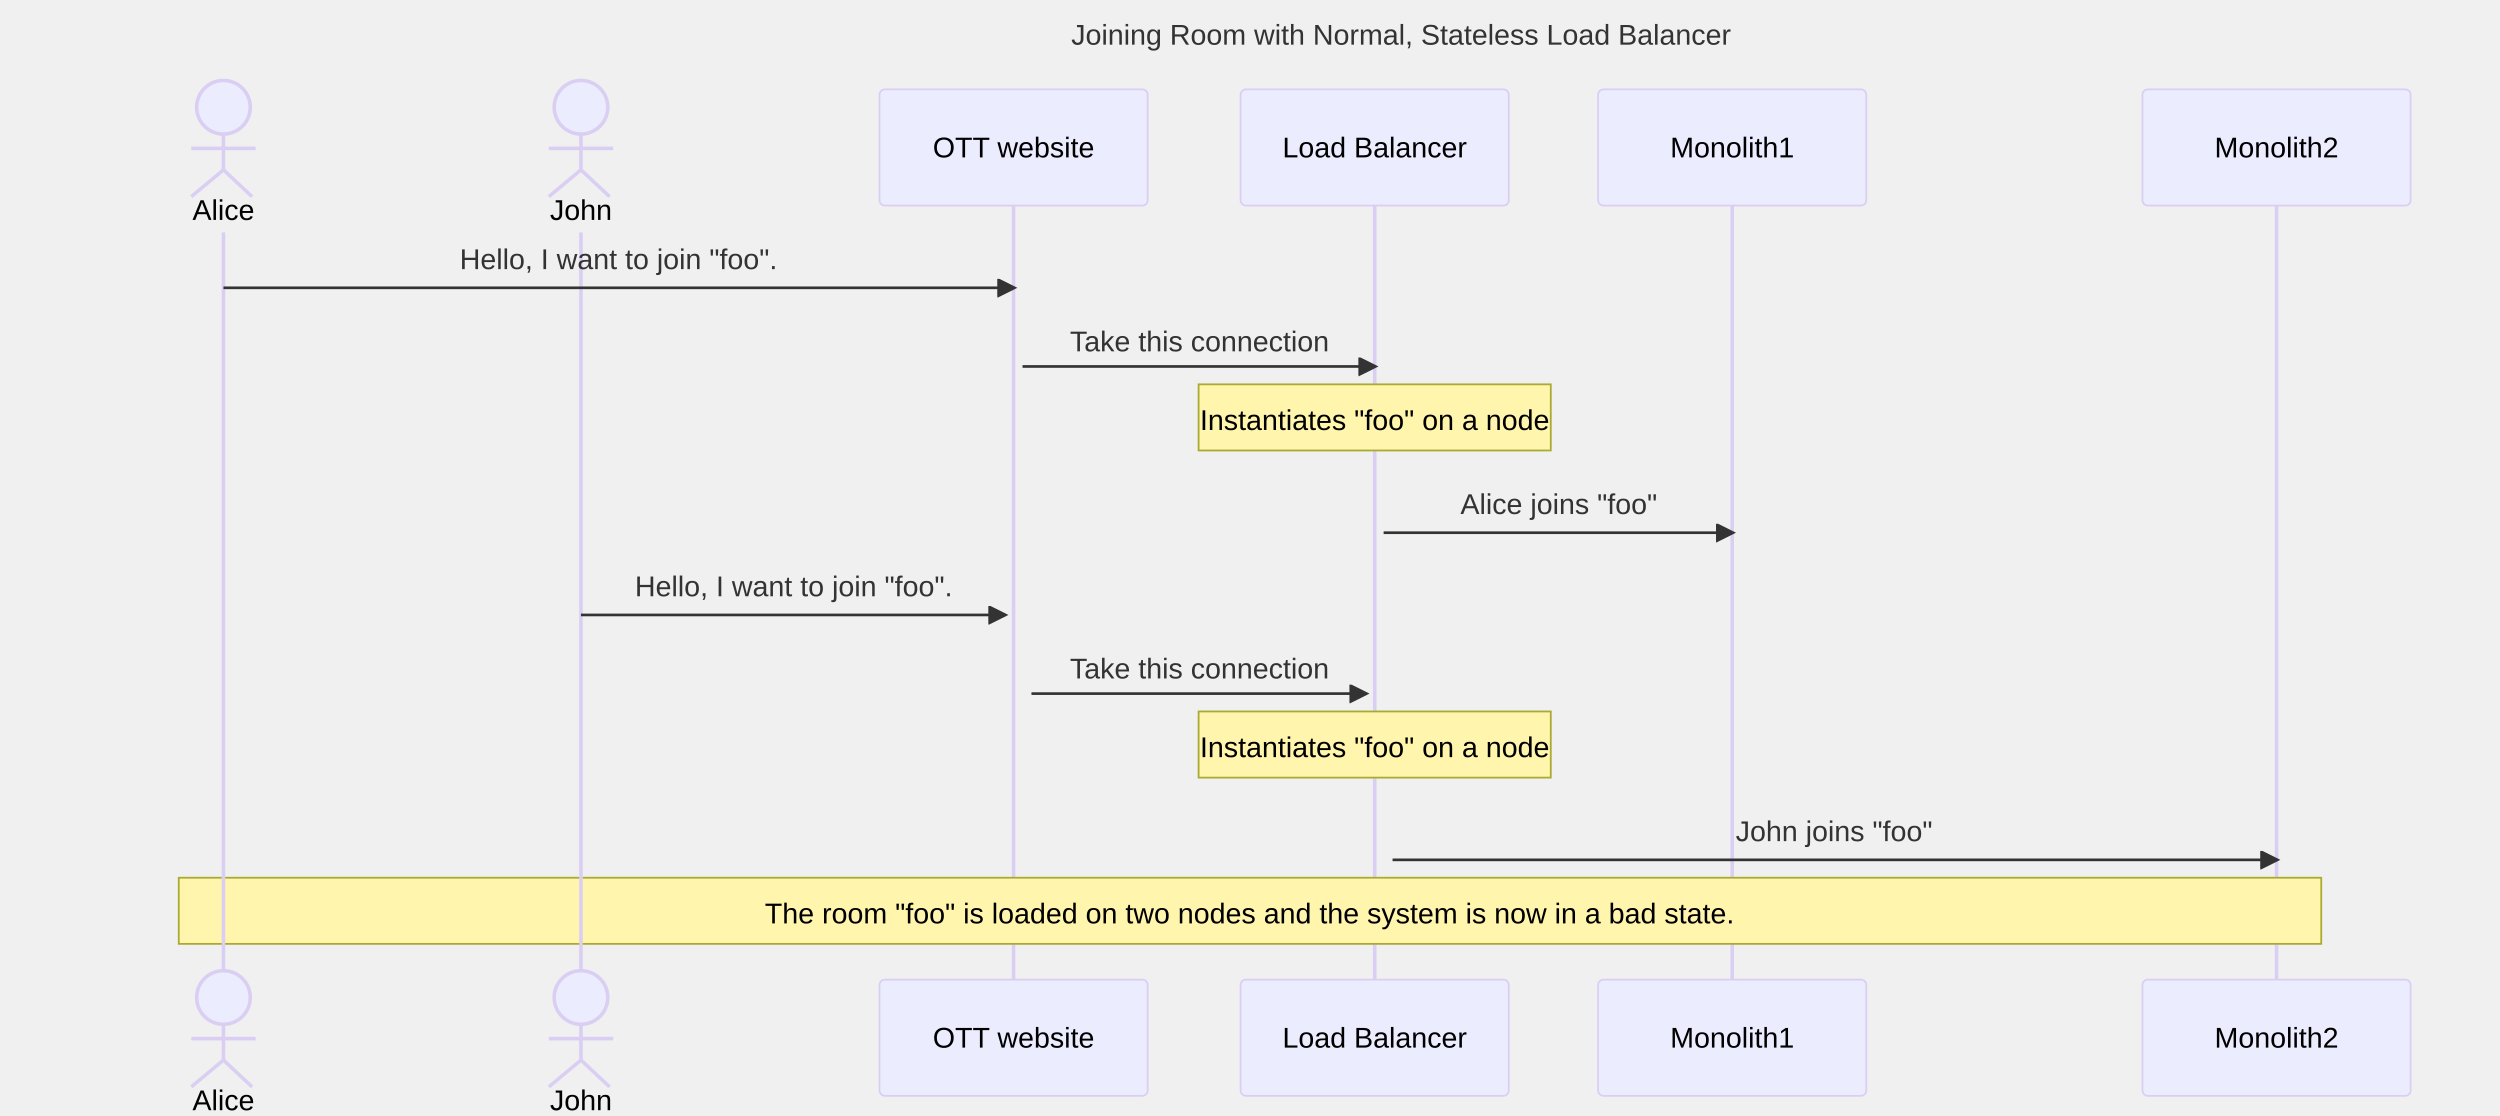
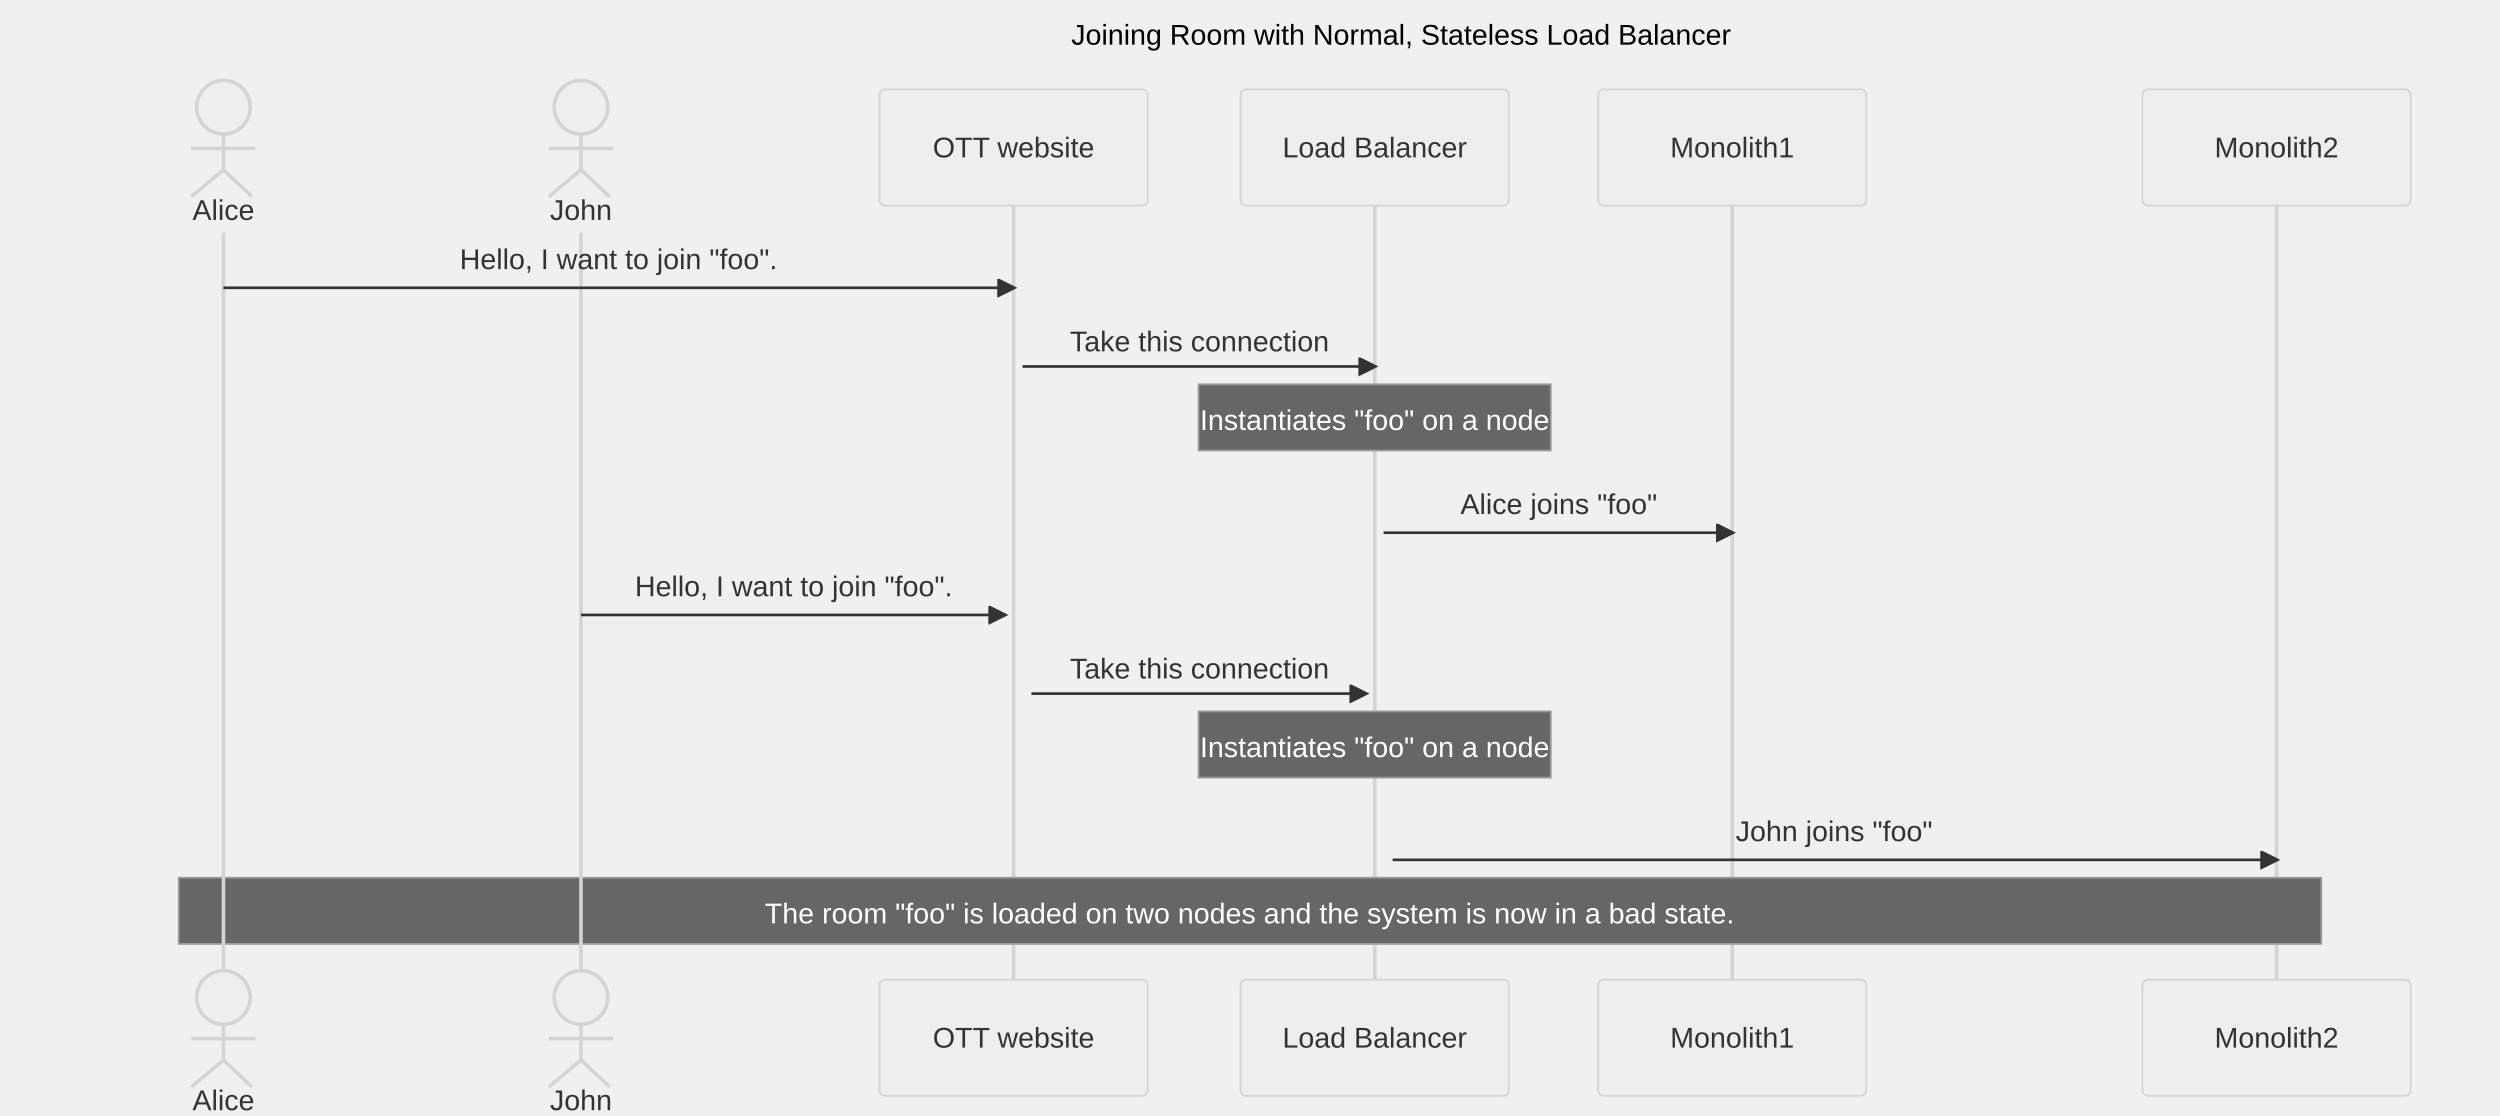
<svg xmlns="http://www.w3.org/2000/svg" aria-labelledby="chart-title-my-svg" aria-roledescription="sequence" role="graphics-document document" viewBox="-50 -50 1398.5 624" style="max-width: 1398.5px; background-color: white;" width="100%" id="my-svg">
  <g>
    <rect class="actor" ry="3" rx="3" height="65" width="150" stroke="#666" fill="#eaeaea" y="498" x="1148.5" />
    <text style="text-anchor: middle; font-size: 16px; font-weight: 400;" class="actor" alignment-baseline="central" dominant-baseline="central" y="530.5" x="1223.5">
      <tspan dy="0" x="1223.5">Monolith2</tspan>
    </text>
  </g>
  <g>
    <rect class="actor" ry="3" rx="3" height="65" width="150" stroke="#666" fill="#eaeaea" y="498" x="844" />
    <text style="text-anchor: middle; font-size: 16px; font-weight: 400;" class="actor" alignment-baseline="central" dominant-baseline="central" y="530.5" x="919">
      <tspan dy="0" x="919">Monolith1</tspan>
    </text>
  </g>
  <g>
    <rect class="actor" ry="3" rx="3" height="65" width="150" stroke="#666" fill="#eaeaea" y="498" x="644" />
    <text style="text-anchor: middle; font-size: 16px; font-weight: 400;" class="actor" alignment-baseline="central" dominant-baseline="central" y="530.5" x="719">
      <tspan dy="0" x="719">Load Balancer</tspan>
    </text>
  </g>
  <g>
    <rect class="actor" ry="3" rx="3" height="65" width="150" stroke="#666" fill="#eaeaea" y="498" x="442" />
    <text style="text-anchor: middle; font-size: 16px; font-weight: 400;" class="actor" alignment-baseline="central" dominant-baseline="central" y="530.5" x="517">
      <tspan dy="0" x="517">OTT website</tspan>
    </text>
  </g>
  <g>
    <line stroke="#999" stroke-width="0.5px" class="200" y2="498" x2="1223.5" y1="5" x1="1223.5" id="actor5" />
    <g id="root-5">
      <rect class="actor" ry="3" rx="3" height="65" width="150" stroke="#666" fill="#eaeaea" y="0" x="1148.5" />
      <text style="text-anchor: middle; font-size: 16px; font-weight: 400;" class="actor" alignment-baseline="central" dominant-baseline="central" y="32.5" x="1223.5">
        <tspan dy="0" x="1223.5">Monolith2</tspan>
      </text>
    </g>
  </g>
  <g>
    <line stroke="#999" stroke-width="0.5px" class="200" y2="498" x2="919" y1="5" x1="919" id="actor4" />
    <g id="root-4">
      <rect class="actor" ry="3" rx="3" height="65" width="150" stroke="#666" fill="#eaeaea" y="0" x="844" />
      <text style="text-anchor: middle; font-size: 16px; font-weight: 400;" class="actor" alignment-baseline="central" dominant-baseline="central" y="32.5" x="919">
        <tspan dy="0" x="919">Monolith1</tspan>
      </text>
    </g>
  </g>
  <g>
    <line stroke="#999" stroke-width="0.5px" class="200" y2="498" x2="719" y1="5" x1="719" id="actor3" />
    <g id="root-3">
      <rect class="actor" ry="3" rx="3" height="65" width="150" stroke="#666" fill="#eaeaea" y="0" x="644" />
      <text style="text-anchor: middle; font-size: 16px; font-weight: 400;" class="actor" alignment-baseline="central" dominant-baseline="central" y="32.5" x="719">
        <tspan dy="0" x="719">Load Balancer</tspan>
      </text>
    </g>
  </g>
  <g>
    <line stroke="#999" stroke-width="0.5px" class="200" y2="498" x2="517" y1="5" x1="517" id="actor2" />
    <g id="root-2">
      <rect class="actor" ry="3" rx="3" height="65" width="150" stroke="#666" fill="#eaeaea" y="0" x="442" />
      <text style="text-anchor: middle; font-size: 16px; font-weight: 400;" class="actor" alignment-baseline="central" dominant-baseline="central" y="32.5" x="517">
        <tspan dy="0" x="517">OTT website</tspan>
      </text>
    </g>
  </g>
-   <style>#my-svg{font-family:"trebuchet ms",verdana,arial,sans-serif;font-size:16px;fill:#333;}#my-svg .error-icon{fill:#552222;}#my-svg .error-text{fill:#552222;stroke:#552222;}#my-svg .edge-thickness-normal{stroke-width:2px;}#my-svg .edge-thickness-thick{stroke-width:3.5px;}#my-svg .edge-pattern-solid{stroke-dasharray:0;}#my-svg .edge-pattern-dashed{stroke-dasharray:3;}#my-svg .edge-pattern-dotted{stroke-dasharray:2;}#my-svg .marker{fill:#333333;stroke:#333333;}#my-svg .marker.cross{stroke:#333333;}#my-svg svg{font-family:"trebuchet ms",verdana,arial,sans-serif;font-size:16px;}#my-svg .actor{stroke:hsl(259.626, 59.777%, 87.902%);fill:#ECECFF;}#my-svg text.actor&gt;tspan{fill:black;stroke:none;}#my-svg .actor-line{stroke:grey;}#my-svg .messageLine0{stroke-width:1.5;stroke-dasharray:none;stroke:#333;}#my-svg .messageLine1{stroke-width:1.5;stroke-dasharray:2,2;stroke:#333;}#my-svg #arrowhead path{fill:#333;stroke:#333;}#my-svg .sequenceNumber{fill:white;}#my-svg #sequencenumber{fill:#333;}#my-svg #crosshead path{fill:#333;stroke:#333;}#my-svg .messageText{fill:#333;stroke:none;}#my-svg .labelBox{stroke:hsl(259.626, 59.777%, 87.902%);fill:#ECECFF;}#my-svg .labelText,#my-svg .labelText&gt;tspan{fill:black;stroke:none;}#my-svg .loopText,#my-svg .loopText&gt;tspan{fill:black;stroke:none;}#my-svg .loopLine{stroke-width:2px;stroke-dasharray:2,2;stroke:hsl(259.626, 59.777%, 87.902%);fill:hsl(259.626, 59.777%, 87.902%);}#my-svg .note{stroke:#aaaa33;fill:#fff5ad;}#my-svg .noteText,#my-svg .noteText&gt;tspan{fill:black;stroke:none;}#my-svg .activation0{fill:#f4f4f4;stroke:#666;}#my-svg .activation1{fill:#f4f4f4;stroke:#666;}#my-svg .activation2{fill:#f4f4f4;stroke:#666;}#my-svg .actorPopupMenu{position:absolute;}#my-svg .actorPopupMenuPanel{position:absolute;fill:#ECECFF;box-shadow:0px 8px 16px 0px rgba(0,0,0,0.2);filter:drop-shadow(3px 5px 2px rgb(0 0 0 / 0.4));}#my-svg .actor-man line{stroke:hsl(259.626, 59.777%, 87.902%);fill:#ECECFF;}#my-svg .actor-man circle,#my-svg line{stroke:hsl(259.626, 59.777%, 87.902%);fill:#ECECFF;stroke-width:2px;}#my-svg :root{--mermaid-font-family:"trebuchet ms",verdana,arial,sans-serif;}</style>
+   <style>#my-svg{font-family:"trebuchet ms",verdana,arial,sans-serif;font-size:16px;fill:#000000;}#my-svg .error-icon{fill:#552222;}#my-svg .error-text{fill:#552222;stroke:#552222;}#my-svg .edge-thickness-normal{stroke-width:2px;}#my-svg .edge-thickness-thick{stroke-width:3.5px;}#my-svg .edge-pattern-solid{stroke-dasharray:0;}#my-svg .edge-pattern-dashed{stroke-dasharray:3;}#my-svg .edge-pattern-dotted{stroke-dasharray:2;}#my-svg .marker{fill:#666;stroke:#666;}#my-svg .marker.cross{stroke:#666;}#my-svg svg{font-family:"trebuchet ms",verdana,arial,sans-serif;font-size:16px;}#my-svg .actor{stroke:hsl(0, 0%, 83%);fill:#eee;}#my-svg text.actor&gt;tspan{fill:#333;stroke:none;}#my-svg .actor-line{stroke:#666;}#my-svg .messageLine0{stroke-width:1.5;stroke-dasharray:none;stroke:#333;}#my-svg .messageLine1{stroke-width:1.5;stroke-dasharray:2,2;stroke:#333;}#my-svg #arrowhead path{fill:#333;stroke:#333;}#my-svg .sequenceNumber{fill:white;}#my-svg #sequencenumber{fill:#333;}#my-svg #crosshead path{fill:#333;stroke:#333;}#my-svg .messageText{fill:#333;stroke:none;}#my-svg .labelBox{stroke:hsl(0, 0%, 83%);fill:#eee;}#my-svg .labelText,#my-svg .labelText&gt;tspan{fill:#333;stroke:none;}#my-svg .loopText,#my-svg .loopText&gt;tspan{fill:#333;stroke:none;}#my-svg .loopLine{stroke-width:2px;stroke-dasharray:2,2;stroke:hsl(0, 0%, 83%);fill:hsl(0, 0%, 83%);}#my-svg .note{stroke:#999;fill:#666;}#my-svg .noteText,#my-svg .noteText&gt;tspan{fill:#fff;stroke:none;}#my-svg .activation0{fill:#f4f4f4;stroke:#666;}#my-svg .activation1{fill:#f4f4f4;stroke:#666;}#my-svg .activation2{fill:#f4f4f4;stroke:#666;}#my-svg .actorPopupMenu{position:absolute;}#my-svg .actorPopupMenuPanel{position:absolute;fill:#eee;box-shadow:0px 8px 16px 0px rgba(0,0,0,0.2);filter:drop-shadow(3px 5px 2px rgb(0 0 0 / 0.4));}#my-svg .actor-man line{stroke:hsl(0, 0%, 83%);fill:#eee;}#my-svg .actor-man circle,#my-svg line{stroke:hsl(0, 0%, 83%);fill:#eee;stroke-width:2px;}#my-svg :root{--mermaid-font-family:"trebuchet ms",verdana,arial,sans-serif;}</style>
  <g />
  <defs>
    <symbol height="24" width="24" id="computer">
      <path d="M2 2v13h20v-13h-20zm18 11h-16v-9h16v9zm-10.228 6l.466-1h3.524l.467 1h-4.457zm14.228 3h-24l2-6h2.104l-1.33 4h18.45l-1.297-4h2.073l2 6zm-5-10h-14v-7h14v7z" transform="scale(.5)" />
    </symbol>
  </defs>
  <defs>
    <symbol clip-rule="evenodd" fill-rule="evenodd" id="database">
      <path d="M12.258.001l.256.004.255.005.253.008.251.01.249.012.247.015.246.016.242.019.241.02.239.023.236.024.233.027.231.028.229.031.225.032.223.034.22.036.217.038.214.04.211.041.208.043.205.045.201.046.198.048.194.05.191.051.187.053.183.054.18.056.175.057.172.059.168.06.163.061.16.063.155.064.15.066.074.033.073.033.071.034.07.034.069.035.068.035.067.035.066.035.064.036.064.036.062.036.06.036.06.037.058.037.058.037.055.038.055.038.053.038.052.038.051.039.05.039.048.039.047.039.045.04.044.04.043.04.041.04.04.041.039.041.037.041.036.041.034.041.033.042.032.042.03.042.029.042.027.042.026.043.024.043.023.043.021.043.02.043.018.044.017.043.015.044.013.044.012.044.011.045.009.044.007.045.006.045.004.045.002.045.001.045v17l-.001.045-.002.045-.004.045-.006.045-.007.045-.009.044-.011.045-.012.044-.013.044-.015.044-.017.043-.018.044-.02.043-.021.043-.023.043-.024.043-.026.043-.027.042-.029.042-.03.042-.032.042-.033.042-.034.041-.036.041-.037.041-.039.041-.04.041-.041.04-.043.04-.044.04-.045.04-.047.039-.048.039-.05.039-.051.039-.052.038-.053.038-.055.038-.055.038-.058.037-.058.037-.06.037-.06.036-.062.036-.064.036-.064.036-.066.035-.067.035-.068.035-.069.035-.07.034-.071.034-.073.033-.074.033-.15.066-.155.064-.16.063-.163.061-.168.06-.172.059-.175.057-.18.056-.183.054-.187.053-.191.051-.194.05-.198.048-.201.046-.205.045-.208.043-.211.041-.214.04-.217.038-.22.036-.223.034-.225.032-.229.031-.231.028-.233.027-.236.024-.239.023-.241.02-.242.019-.246.016-.247.015-.249.012-.251.01-.253.008-.255.005-.256.004-.258.001-.258-.001-.256-.004-.255-.005-.253-.008-.251-.01-.249-.012-.247-.015-.245-.016-.243-.019-.241-.02-.238-.023-.236-.024-.234-.027-.231-.028-.228-.031-.226-.032-.223-.034-.22-.036-.217-.038-.214-.04-.211-.041-.208-.043-.204-.045-.201-.046-.198-.048-.195-.05-.19-.051-.187-.053-.184-.054-.179-.056-.176-.057-.172-.059-.167-.06-.164-.061-.159-.063-.155-.064-.151-.066-.074-.033-.072-.033-.072-.034-.07-.034-.069-.035-.068-.035-.067-.035-.066-.035-.064-.036-.063-.036-.062-.036-.061-.036-.06-.037-.058-.037-.057-.037-.056-.038-.055-.038-.053-.038-.052-.038-.051-.039-.049-.039-.049-.039-.046-.039-.046-.04-.044-.04-.043-.04-.041-.04-.04-.041-.039-.041-.037-.041-.036-.041-.034-.041-.033-.042-.032-.042-.03-.042-.029-.042-.027-.042-.026-.043-.024-.043-.023-.043-.021-.043-.02-.043-.018-.044-.017-.043-.015-.044-.013-.044-.012-.044-.011-.045-.009-.044-.007-.045-.006-.045-.004-.045-.002-.045-.001-.045v-17l.001-.045.002-.045.004-.045.006-.045.007-.045.009-.044.011-.045.012-.044.013-.044.015-.044.017-.043.018-.044.02-.043.021-.043.023-.043.024-.043.026-.043.027-.042.029-.042.03-.042.032-.042.033-.042.034-.041.036-.041.037-.041.039-.041.04-.041.041-.04.043-.04.044-.04.046-.04.046-.039.049-.039.049-.039.051-.039.052-.038.053-.038.055-.038.056-.038.057-.037.058-.037.06-.037.061-.036.062-.036.063-.036.064-.036.066-.035.067-.035.068-.035.069-.035.07-.034.072-.034.072-.033.074-.033.151-.066.155-.064.159-.063.164-.061.167-.06.172-.059.176-.057.179-.056.184-.054.187-.053.19-.051.195-.05.198-.048.201-.046.204-.045.208-.043.211-.041.214-.04.217-.038.22-.036.223-.034.226-.032.228-.031.231-.028.234-.027.236-.024.238-.023.241-.02.243-.019.245-.016.247-.015.249-.012.251-.01.253-.008.255-.005.256-.004.258-.001.258.001zm-9.258 20.499v.01l.001.021.003.021.004.022.005.021.006.022.007.022.009.023.01.022.011.023.012.023.013.023.015.023.016.024.017.023.018.024.019.024.021.024.022.025.023.024.024.025.052.049.056.05.061.051.066.051.07.051.075.051.079.052.084.052.088.052.092.052.097.052.102.051.105.052.11.052.114.051.119.051.123.051.127.05.131.05.135.05.139.048.144.049.147.047.152.047.155.047.16.045.163.045.167.043.171.043.176.041.178.041.183.039.187.039.19.037.194.035.197.035.202.033.204.031.209.03.212.029.216.027.219.025.222.024.226.021.23.02.233.018.236.016.24.015.243.012.246.01.249.008.253.005.256.004.259.001.26-.001.257-.004.254-.005.25-.008.247-.011.244-.012.241-.014.237-.016.233-.018.231-.021.226-.021.224-.024.22-.026.216-.027.212-.028.21-.031.205-.031.202-.034.198-.034.194-.036.191-.037.187-.039.183-.04.179-.04.175-.042.172-.043.168-.044.163-.045.16-.046.155-.046.152-.047.148-.048.143-.049.139-.049.136-.05.131-.05.126-.05.123-.051.118-.052.114-.051.11-.052.106-.052.101-.052.096-.052.092-.052.088-.053.083-.051.079-.052.074-.052.07-.051.065-.051.06-.051.056-.05.051-.05.023-.024.023-.025.021-.024.02-.024.019-.024.018-.024.017-.024.015-.023.014-.024.013-.023.012-.023.01-.023.01-.022.008-.022.006-.022.006-.022.004-.022.004-.021.001-.021.001-.021v-4.127l-.077.055-.08.053-.083.054-.085.053-.087.052-.09.052-.093.051-.095.05-.097.05-.1.049-.102.049-.105.048-.106.047-.109.047-.111.046-.114.045-.115.045-.118.044-.12.043-.122.042-.124.042-.126.041-.128.04-.13.04-.132.038-.134.038-.135.037-.138.037-.139.035-.142.035-.143.034-.144.033-.147.032-.148.031-.15.03-.151.03-.153.029-.154.027-.156.027-.158.026-.159.025-.161.024-.162.023-.163.022-.165.021-.166.02-.167.019-.169.018-.169.017-.171.016-.173.015-.173.014-.175.013-.175.012-.177.011-.178.01-.179.008-.179.008-.181.006-.182.005-.182.004-.184.003-.184.002h-.37l-.184-.002-.184-.003-.182-.004-.182-.005-.181-.006-.179-.008-.179-.008-.178-.01-.176-.011-.176-.012-.175-.013-.173-.014-.172-.015-.171-.016-.17-.017-.169-.018-.167-.019-.166-.02-.165-.021-.163-.022-.162-.023-.161-.024-.159-.025-.157-.026-.156-.027-.155-.027-.153-.029-.151-.03-.15-.03-.148-.031-.146-.032-.145-.033-.143-.034-.141-.035-.14-.035-.137-.037-.136-.037-.134-.038-.132-.038-.13-.04-.128-.04-.126-.041-.124-.042-.122-.042-.12-.044-.117-.043-.116-.045-.113-.045-.112-.046-.109-.047-.106-.047-.105-.048-.102-.049-.1-.049-.097-.05-.095-.05-.093-.052-.09-.051-.087-.052-.085-.053-.083-.054-.08-.054-.077-.054v4.127zm0-5.654v.011l.001.021.003.021.004.021.005.022.006.022.007.022.009.022.01.022.011.023.012.023.013.023.015.024.016.023.017.024.018.024.019.024.021.024.022.024.023.025.024.024.052.05.056.05.061.05.066.051.07.051.075.052.079.051.084.052.088.052.092.052.097.052.102.052.105.052.11.051.114.051.119.052.123.05.127.051.131.05.135.049.139.049.144.048.147.048.152.047.155.046.16.045.163.045.167.044.171.042.176.042.178.04.183.04.187.038.19.037.194.036.197.034.202.033.204.032.209.03.212.028.216.027.219.025.222.024.226.022.23.02.233.018.236.016.24.014.243.012.246.01.249.008.253.006.256.003.259.001.26-.001.257-.003.254-.006.25-.008.247-.01.244-.012.241-.015.237-.016.233-.018.231-.02.226-.022.224-.024.22-.025.216-.027.212-.029.21-.03.205-.032.202-.033.198-.035.194-.036.191-.037.187-.039.183-.039.179-.041.175-.042.172-.043.168-.044.163-.045.16-.045.155-.047.152-.047.148-.048.143-.048.139-.05.136-.049.131-.05.126-.051.123-.051.118-.051.114-.052.11-.052.106-.052.101-.052.096-.052.092-.052.088-.052.083-.052.079-.052.074-.051.07-.052.065-.051.06-.05.056-.051.051-.049.023-.025.023-.024.021-.025.02-.024.019-.024.018-.024.017-.024.015-.023.014-.023.013-.024.012-.022.01-.023.01-.023.008-.022.006-.022.006-.022.004-.021.004-.022.001-.021.001-.021v-4.139l-.077.054-.08.054-.083.054-.085.052-.087.053-.09.051-.093.051-.095.051-.097.05-.1.049-.102.049-.105.048-.106.047-.109.047-.111.046-.114.045-.115.044-.118.044-.12.044-.122.042-.124.042-.126.041-.128.04-.13.039-.132.039-.134.038-.135.037-.138.036-.139.036-.142.035-.143.033-.144.033-.147.033-.148.031-.15.03-.151.03-.153.028-.154.028-.156.027-.158.026-.159.025-.161.024-.162.023-.163.022-.165.021-.166.02-.167.019-.169.018-.169.017-.171.016-.173.015-.173.014-.175.013-.175.012-.177.011-.178.009-.179.009-.179.007-.181.007-.182.005-.182.004-.184.003-.184.002h-.37l-.184-.002-.184-.003-.182-.004-.182-.005-.181-.007-.179-.007-.179-.009-.178-.009-.176-.011-.176-.012-.175-.013-.173-.014-.172-.015-.171-.016-.17-.017-.169-.018-.167-.019-.166-.02-.165-.021-.163-.022-.162-.023-.161-.024-.159-.025-.157-.026-.156-.027-.155-.028-.153-.028-.151-.03-.15-.03-.148-.031-.146-.033-.145-.033-.143-.033-.141-.035-.14-.036-.137-.036-.136-.037-.134-.038-.132-.039-.13-.039-.128-.04-.126-.041-.124-.042-.122-.043-.12-.043-.117-.044-.116-.044-.113-.046-.112-.046-.109-.046-.106-.047-.105-.048-.102-.049-.1-.049-.097-.05-.095-.051-.093-.051-.09-.051-.087-.053-.085-.052-.083-.054-.08-.054-.077-.054v4.139zm0-5.666v.011l.001.02.003.022.004.021.005.022.006.021.007.022.009.023.01.022.011.023.012.023.013.023.015.023.016.024.017.024.018.023.019.024.021.025.022.024.023.024.024.025.052.05.056.05.061.05.066.051.07.051.075.052.079.051.084.052.088.052.092.052.097.052.102.052.105.051.11.052.114.051.119.051.123.051.127.05.131.05.135.05.139.049.144.048.147.048.152.047.155.046.16.045.163.045.167.043.171.043.176.042.178.04.183.04.187.038.19.037.194.036.197.034.202.033.204.032.209.03.212.028.216.027.219.025.222.024.226.021.23.02.233.018.236.017.24.014.243.012.246.01.249.008.253.006.256.003.259.001.26-.001.257-.003.254-.006.25-.008.247-.01.244-.013.241-.014.237-.016.233-.018.231-.02.226-.022.224-.024.22-.025.216-.027.212-.029.21-.03.205-.032.202-.033.198-.035.194-.036.191-.037.187-.039.183-.039.179-.041.175-.042.172-.043.168-.044.163-.045.16-.045.155-.047.152-.047.148-.048.143-.049.139-.049.136-.049.131-.051.126-.05.123-.051.118-.052.114-.051.11-.052.106-.052.101-.052.096-.052.092-.052.088-.052.083-.052.079-.052.074-.052.07-.051.065-.051.06-.051.056-.05.051-.049.023-.025.023-.025.021-.024.02-.024.019-.024.018-.024.017-.024.015-.023.014-.024.013-.023.012-.023.01-.022.01-.023.008-.022.006-.022.006-.022.004-.022.004-.021.001-.021.001-.021v-4.153l-.077.054-.08.054-.083.053-.085.053-.087.053-.09.051-.093.051-.095.051-.097.05-.1.049-.102.048-.105.048-.106.048-.109.046-.111.046-.114.046-.115.044-.118.044-.12.043-.122.043-.124.042-.126.041-.128.04-.13.039-.132.039-.134.038-.135.037-.138.036-.139.036-.142.034-.143.034-.144.033-.147.032-.148.032-.15.03-.151.03-.153.028-.154.028-.156.027-.158.026-.159.024-.161.024-.162.023-.163.023-.165.021-.166.02-.167.019-.169.018-.169.017-.171.016-.173.015-.173.014-.175.013-.175.012-.177.01-.178.01-.179.009-.179.007-.181.006-.182.006-.182.004-.184.003-.184.001-.185.001-.185-.001-.184-.001-.184-.003-.182-.004-.182-.006-.181-.006-.179-.007-.179-.009-.178-.01-.176-.01-.176-.012-.175-.013-.173-.014-.172-.015-.171-.016-.17-.017-.169-.018-.167-.019-.166-.02-.165-.021-.163-.023-.162-.023-.161-.024-.159-.024-.157-.026-.156-.027-.155-.028-.153-.028-.151-.03-.15-.03-.148-.032-.146-.032-.145-.033-.143-.034-.141-.034-.14-.036-.137-.036-.136-.037-.134-.038-.132-.039-.13-.039-.128-.041-.126-.041-.124-.041-.122-.043-.12-.043-.117-.044-.116-.044-.113-.046-.112-.046-.109-.046-.106-.048-.105-.048-.102-.048-.1-.05-.097-.049-.095-.051-.093-.051-.09-.052-.087-.052-.085-.053-.083-.053-.08-.054-.077-.054v4.153zm8.74-8.179l-.257.004-.254.005-.25.008-.247.011-.244.012-.241.014-.237.016-.233.018-.231.021-.226.022-.224.023-.22.026-.216.027-.212.028-.21.031-.205.032-.202.033-.198.034-.194.036-.191.038-.187.038-.183.04-.179.041-.175.042-.172.043-.168.043-.163.045-.16.046-.155.046-.152.048-.148.048-.143.048-.139.049-.136.05-.131.05-.126.051-.123.051-.118.051-.114.052-.11.052-.106.052-.101.052-.096.052-.092.052-.088.052-.083.052-.079.052-.074.051-.07.052-.065.051-.06.05-.056.05-.051.05-.023.025-.023.024-.021.024-.02.025-.019.024-.018.024-.017.023-.015.024-.014.023-.013.023-.012.023-.01.023-.01.022-.008.022-.006.023-.006.021-.004.022-.004.021-.001.021-.001.021.001.021.001.021.004.021.004.022.006.021.006.023.008.022.01.022.01.023.012.023.013.023.014.023.015.024.017.023.018.024.019.024.02.025.021.024.023.024.023.025.051.05.056.05.06.05.065.051.07.052.074.051.079.052.083.052.088.052.092.052.096.052.101.052.106.052.11.052.114.052.118.051.123.051.126.051.131.05.136.05.139.049.143.048.148.048.152.048.155.046.16.046.163.045.168.043.172.043.175.042.179.041.183.04.187.038.191.038.194.036.198.034.202.033.205.032.21.031.212.028.216.027.22.026.224.023.226.022.231.021.233.018.237.016.241.014.244.012.247.011.25.008.254.005.257.004.26.001.26-.001.257-.004.254-.005.25-.008.247-.011.244-.012.241-.014.237-.016.233-.018.231-.021.226-.022.224-.023.22-.026.216-.027.212-.028.21-.031.205-.032.202-.033.198-.034.194-.036.191-.038.187-.038.183-.04.179-.041.175-.042.172-.043.168-.043.163-.045.16-.046.155-.046.152-.048.148-.048.143-.048.139-.049.136-.05.131-.05.126-.051.123-.051.118-.051.114-.052.11-.052.106-.052.101-.052.096-.052.092-.052.088-.052.083-.052.079-.052.074-.051.07-.052.065-.051.06-.05.056-.05.051-.05.023-.025.023-.024.021-.024.02-.025.019-.024.018-.024.017-.023.015-.024.014-.023.013-.023.012-.023.01-.023.01-.022.008-.022.006-.023.006-.021.004-.022.004-.021.001-.021.001-.021-.001-.021-.001-.021-.004-.021-.004-.022-.006-.021-.006-.023-.008-.022-.01-.022-.01-.023-.012-.023-.013-.023-.014-.023-.015-.024-.017-.023-.018-.024-.019-.024-.02-.025-.021-.024-.023-.024-.023-.025-.051-.05-.056-.05-.06-.05-.065-.051-.07-.052-.074-.051-.079-.052-.083-.052-.088-.052-.092-.052-.096-.052-.101-.052-.106-.052-.11-.052-.114-.052-.118-.051-.123-.051-.126-.051-.131-.05-.136-.05-.139-.049-.143-.048-.148-.048-.152-.048-.155-.046-.16-.046-.163-.045-.168-.043-.172-.043-.175-.042-.179-.041-.183-.04-.187-.038-.191-.038-.194-.036-.198-.034-.202-.033-.205-.032-.21-.031-.212-.028-.216-.027-.22-.026-.224-.023-.226-.022-.231-.021-.233-.018-.237-.016-.241-.014-.244-.012-.247-.011-.25-.008-.254-.005-.257-.004-.26-.001-.26.001z" transform="scale(.5)" />
    </symbol>
  </defs>
  <defs>
    <symbol height="24" width="24" id="clock">
      <path d="M12 2c5.514 0 10 4.486 10 10s-4.486 10-10 10-10-4.486-10-10 4.486-10 10-10zm0-2c-6.627 0-12 5.373-12 12s5.373 12 12 12 12-5.373 12-12-5.373-12-12-12zm5.848 12.459c.202.038.202.333.001.372-1.907.361-6.045 1.111-6.547 1.111-.719 0-1.301-.582-1.301-1.301 0-.512.77-5.447 1.125-7.445.034-.192.312-.181.343.014l.985 6.238 5.394 1.011z" transform="scale(.5)" />
    </symbol>
  </defs>
  <defs>
    <marker orient="auto" markerHeight="12" markerWidth="12" markerUnits="userSpaceOnUse" refY="5" refX="9" id="arrowhead">
      <path d="M 0 0 L 10 5 L 0 10 z" />
    </marker>
  </defs>
  <defs>
    <marker refY="5" refX="4" orient="auto" markerHeight="8" markerWidth="15" id="crosshead">
      <path style="stroke-dasharray: 0, 0;" d="M 1,2 L 6,7 M 6,2 L 1,7" stroke-width="1pt" stroke="#000000" fill="none" />
    </marker>
  </defs>
  <defs>
    <marker orient="auto" markerHeight="28" markerWidth="20" refY="7" refX="18" id="filled-head">
      <path d="M 18,7 L9,13 L14,7 L9,1 Z" />
    </marker>
  </defs>
  <defs>
    <marker orient="auto" markerHeight="40" markerWidth="60" refY="15" refX="15" id="sequencenumber">
      <circle r="6" cy="15" cx="15" />
    </marker>
  </defs>
  <g />
  <g />
  <g>
    <rect class="note" ry="0" rx="0" height="37" width="197" stroke="#666" fill="#EDF2AE" y="165" x="620.5" />
    <text style="font-size: 16px; font-weight: 400;" dy="1em" class="noteText" alignment-baseline="middle" dominant-baseline="middle" text-anchor="middle" y="170" x="719">
      <tspan x="719">Instantiates "foo" on a node</tspan>
    </text>
  </g>
  <g />
  <g />
  <g />
  <g>
    <rect class="note" ry="0" rx="0" height="37" width="197" stroke="#666" fill="#EDF2AE" y="348" x="620.5" />
    <text style="font-size: 16px; font-weight: 400;" dy="1em" class="noteText" alignment-baseline="middle" dominant-baseline="middle" text-anchor="middle" y="353" x="719">
      <tspan x="719">Instantiates "foo" on a node</tspan>
    </text>
  </g>
  <g />
  <g>
    <rect class="note" ry="0" rx="0" height="37" width="1198.5" stroke="#666" fill="#EDF2AE" y="441" x="50" />
    <text style="font-size: 16px; font-weight: 400;" dy="1em" class="noteText" alignment-baseline="middle" dominant-baseline="middle" text-anchor="middle" y="446" x="649">
      <tspan x="649">The room "foo" is loaded on two nodes and the system is now in a bad state.</tspan>
    </text>
  </g>
  <line stroke="#999" stroke-width="0.5px" class="200" y2="498" x2="75" y1="80" x1="75" id="actor0" />
  <g class="actor-man">
    <line y2="45" x2="75" y1="25" x1="75" id="actor-man-torso0" />
    <line y2="33" x2="93" y1="33" x1="57" id="actor-man-arms0" />
    <line y2="45" x2="75" y1="60" x1="57" />
    <line y2="60" x2="91" y1="45" x1="75" />
    <circle height="65" width="150" r="15" cy="10" cx="75" />
    <text style="text-anchor: middle; font-size: 16px; font-weight: 400;" class="actor" alignment-baseline="central" dominant-baseline="central" y="67.5" x="75">
      <tspan dy="0" x="75">Alice</tspan>
    </text>
  </g>
  <line stroke="#999" stroke-width="0.5px" class="200" y2="498" x2="275" y1="80" x1="275" id="actor1" />
  <g class="actor-man">
    <line y2="45" x2="275" y1="25" x1="275" id="actor-man-torso1" />
    <line y2="33" x2="293" y1="33" x1="257" id="actor-man-arms1" />
    <line y2="45" x2="275" y1="60" x1="257" />
    <line y2="60" x2="291" y1="45" x1="275" />
    <circle height="65" width="150" r="15" cy="10" cx="275" />
    <text style="text-anchor: middle; font-size: 16px; font-weight: 400;" class="actor" alignment-baseline="central" dominant-baseline="central" y="67.5" x="275">
      <tspan dy="0" x="275">John</tspan>
    </text>
  </g>
  <text style="font-size: 16px; font-weight: 400;" dy="1em" class="messageText" alignment-baseline="middle" dominant-baseline="middle" text-anchor="middle" y="80" x="296">Hello, I want to join "foo".</text>
  <line style="fill: none;" marker-end="url(#arrowhead)" stroke="none" stroke-width="2" class="messageLine0" y2="111" x2="517" y1="111" x1="75" />
  <text style="font-size: 16px; font-weight: 400;" dy="1em" class="messageText" alignment-baseline="middle" dominant-baseline="middle" text-anchor="middle" y="126" x="621">Take this connection</text>
  <line style="fill: none;" marker-end="url(#arrowhead)" stroke="none" stroke-width="2" class="messageLine0" y2="155" x2="719" y1="155" x1="522" />
  <text style="font-size: 16px; font-weight: 400;" dy="1em" class="messageText" alignment-baseline="middle" dominant-baseline="middle" text-anchor="middle" y="217" x="822">Alice joins "foo"</text>
  <line style="fill: none;" marker-end="url(#arrowhead)" stroke="none" stroke-width="2" class="messageLine0" y2="248" x2="919" y1="248" x1="724" />
  <text style="font-size: 16px; font-weight: 400;" dy="1em" class="messageText" alignment-baseline="middle" dominant-baseline="middle" text-anchor="middle" y="263" x="394">Hello, I want to join "foo".</text>
  <line style="fill: none;" marker-end="url(#arrowhead)" stroke="none" stroke-width="2" class="messageLine0" y2="294" x2="512" y1="294" x1="275" />
  <text style="font-size: 16px; font-weight: 400;" dy="1em" class="messageText" alignment-baseline="middle" dominant-baseline="middle" text-anchor="middle" y="309" x="621">Take this connection</text>
  <line style="fill: none;" marker-end="url(#arrowhead)" stroke="none" stroke-width="2" class="messageLine0" y2="338" x2="714" y1="338" x1="527" />
  <text style="font-size: 16px; font-weight: 400;" dy="1em" class="messageText" alignment-baseline="middle" dominant-baseline="middle" text-anchor="middle" y="400" x="976">John joins "foo"</text>
  <line style="fill: none;" marker-end="url(#arrowhead)" stroke="none" stroke-width="2" class="messageLine0" y2="431" x2="1223.5" y1="431" x1="729" />
  <g class="actor-man">
    <line y2="543" x2="75" y1="523" x1="75" id="actor-man-torso5" />
    <line y2="531" x2="93" y1="531" x1="57" id="actor-man-arms5" />
    <line y2="543" x2="75" y1="558" x1="57" />
    <line y2="558" x2="91" y1="543" x1="75" />
    <circle height="65" width="150" r="15" cy="508" cx="75" />
    <text style="text-anchor: middle; font-size: 16px; font-weight: 400;" class="actor" alignment-baseline="central" dominant-baseline="central" y="565.5" x="75">
      <tspan dy="0" x="75">Alice</tspan>
    </text>
  </g>
  <g class="actor-man">
    <line y2="543" x2="275" y1="523" x1="275" id="actor-man-torso5" />
    <line y2="531" x2="293" y1="531" x1="257" id="actor-man-arms5" />
    <line y2="543" x2="275" y1="558" x1="257" />
    <line y2="558" x2="291" y1="543" x1="275" />
    <circle height="65" width="150" r="15" cy="508" cx="275" />
    <text style="text-anchor: middle; font-size: 16px; font-weight: 400;" class="actor" alignment-baseline="central" dominant-baseline="central" y="565.5" x="275">
      <tspan dy="0" x="275">John</tspan>
    </text>
  </g>
  <text y="-25" x="549.25">Joining Room with Normal, Stateless Load Balancer</text>
</svg>
